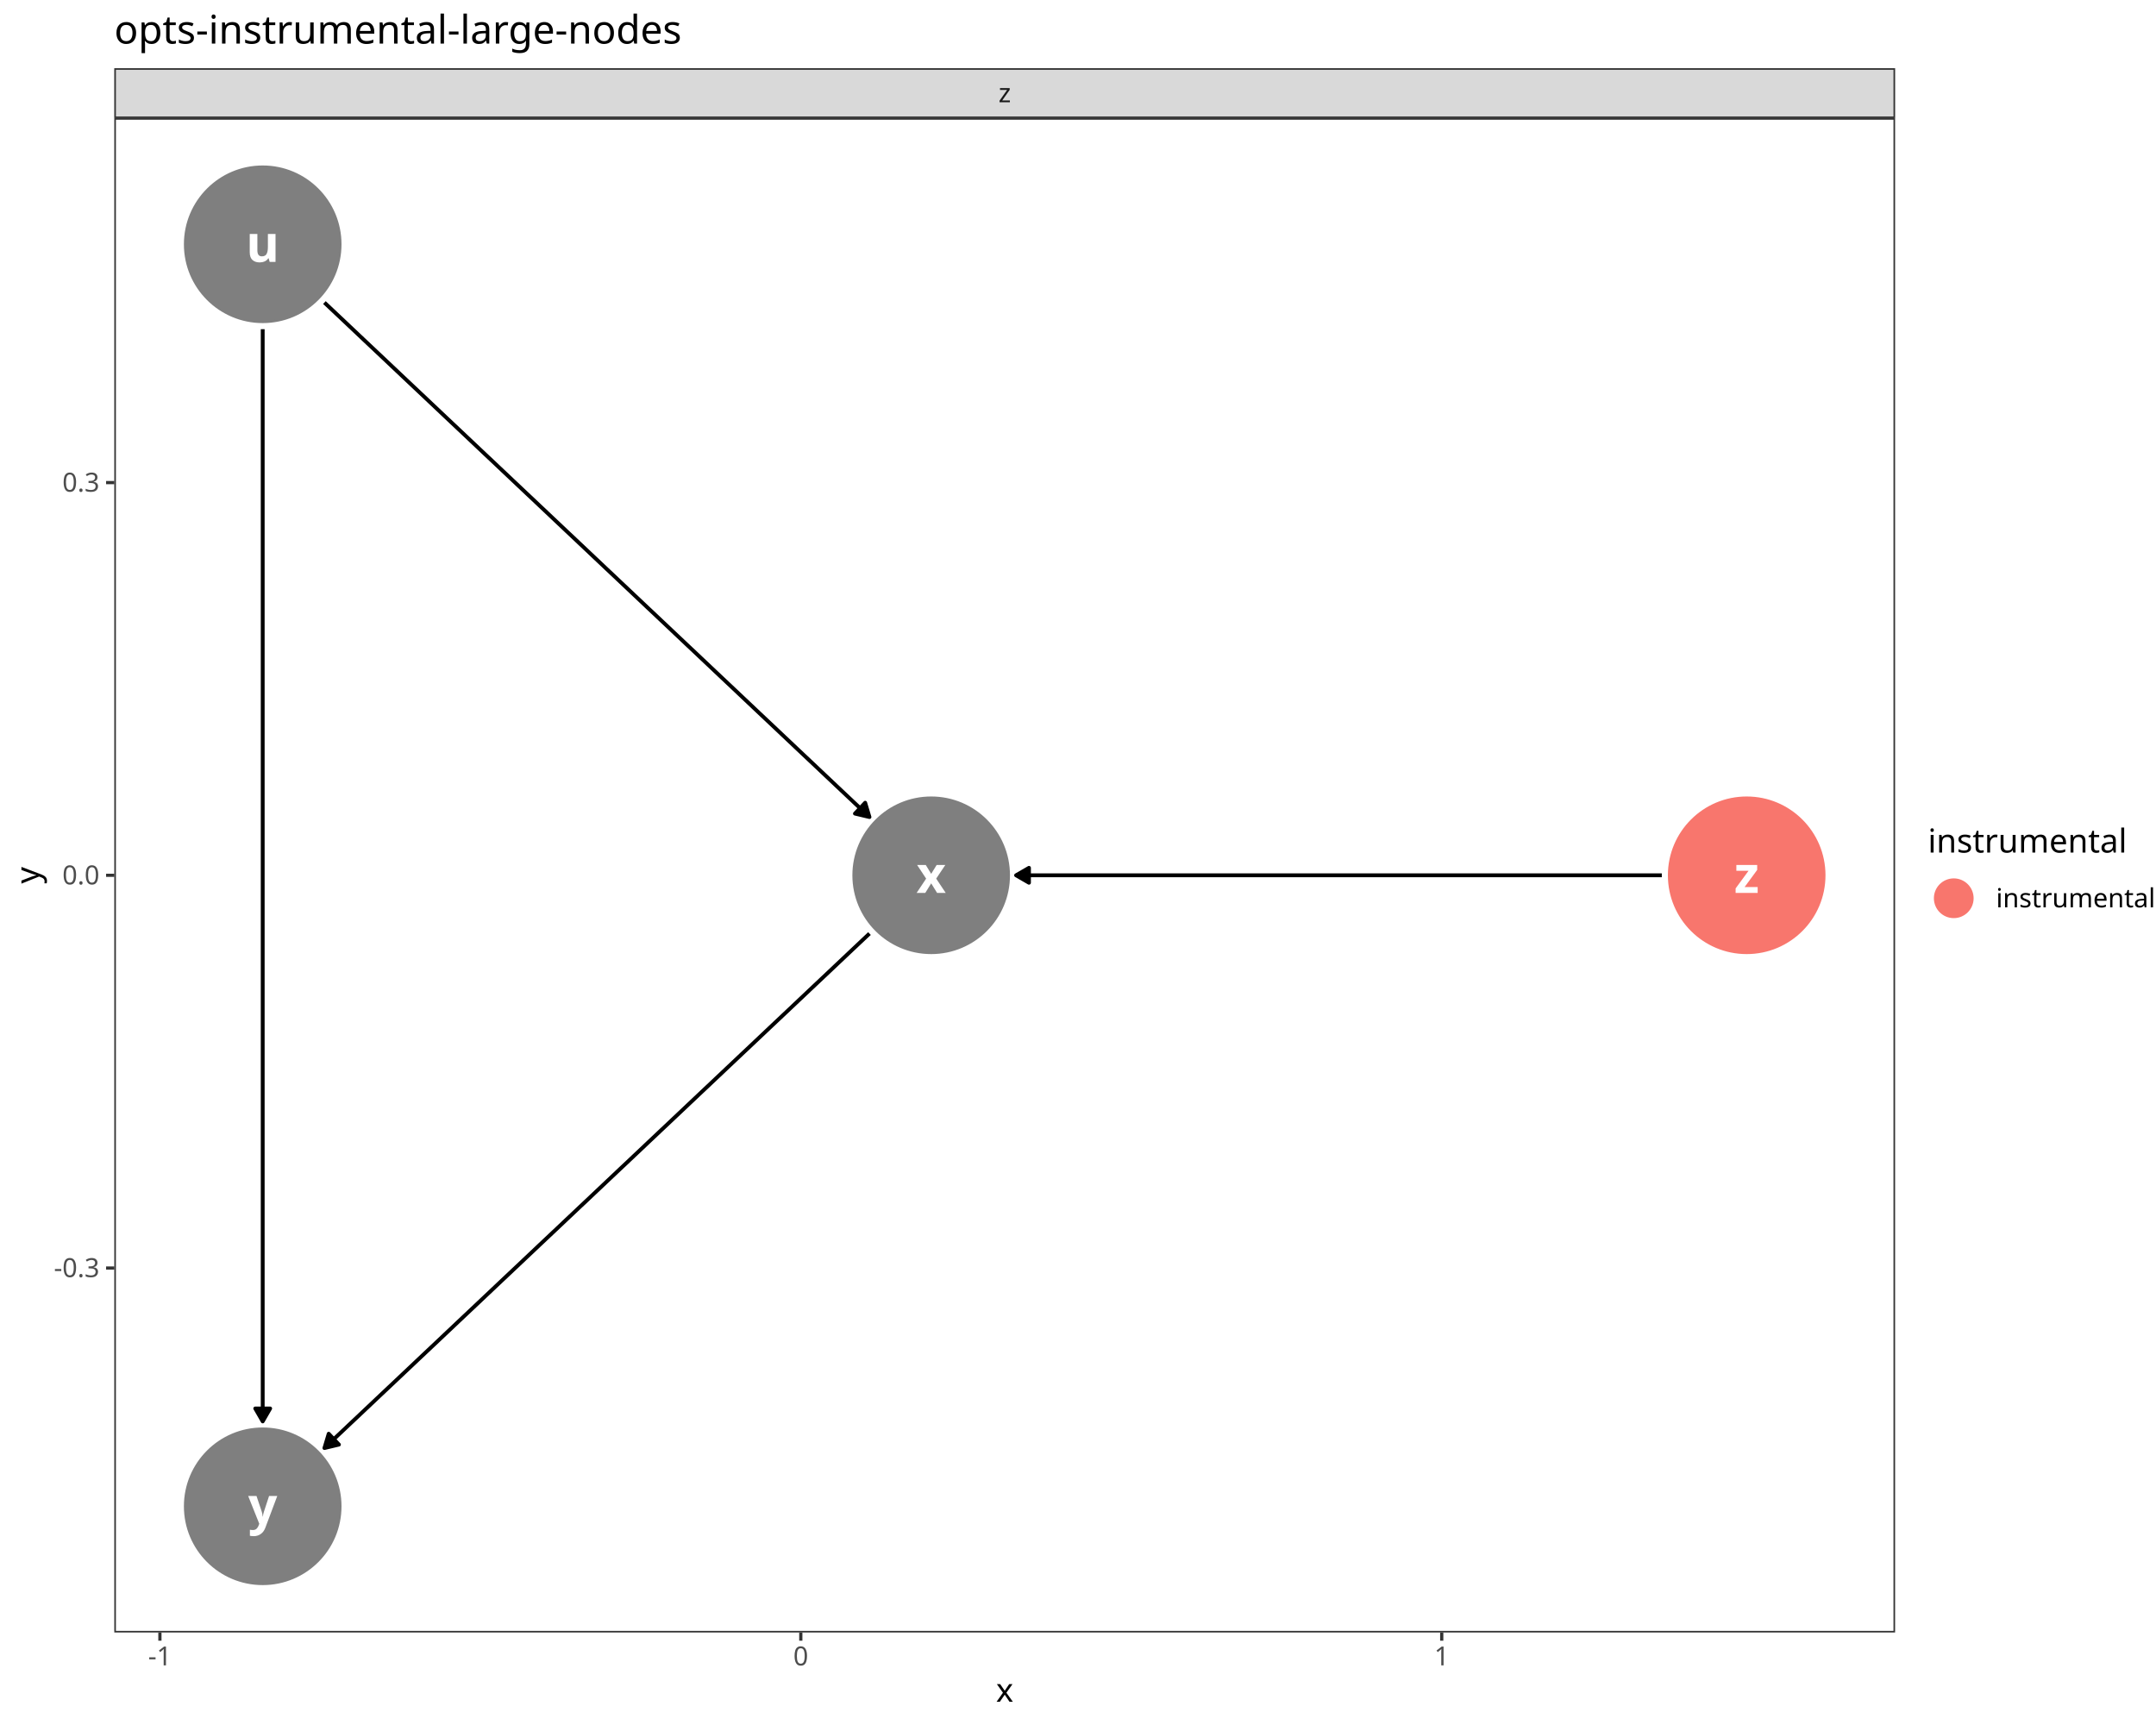
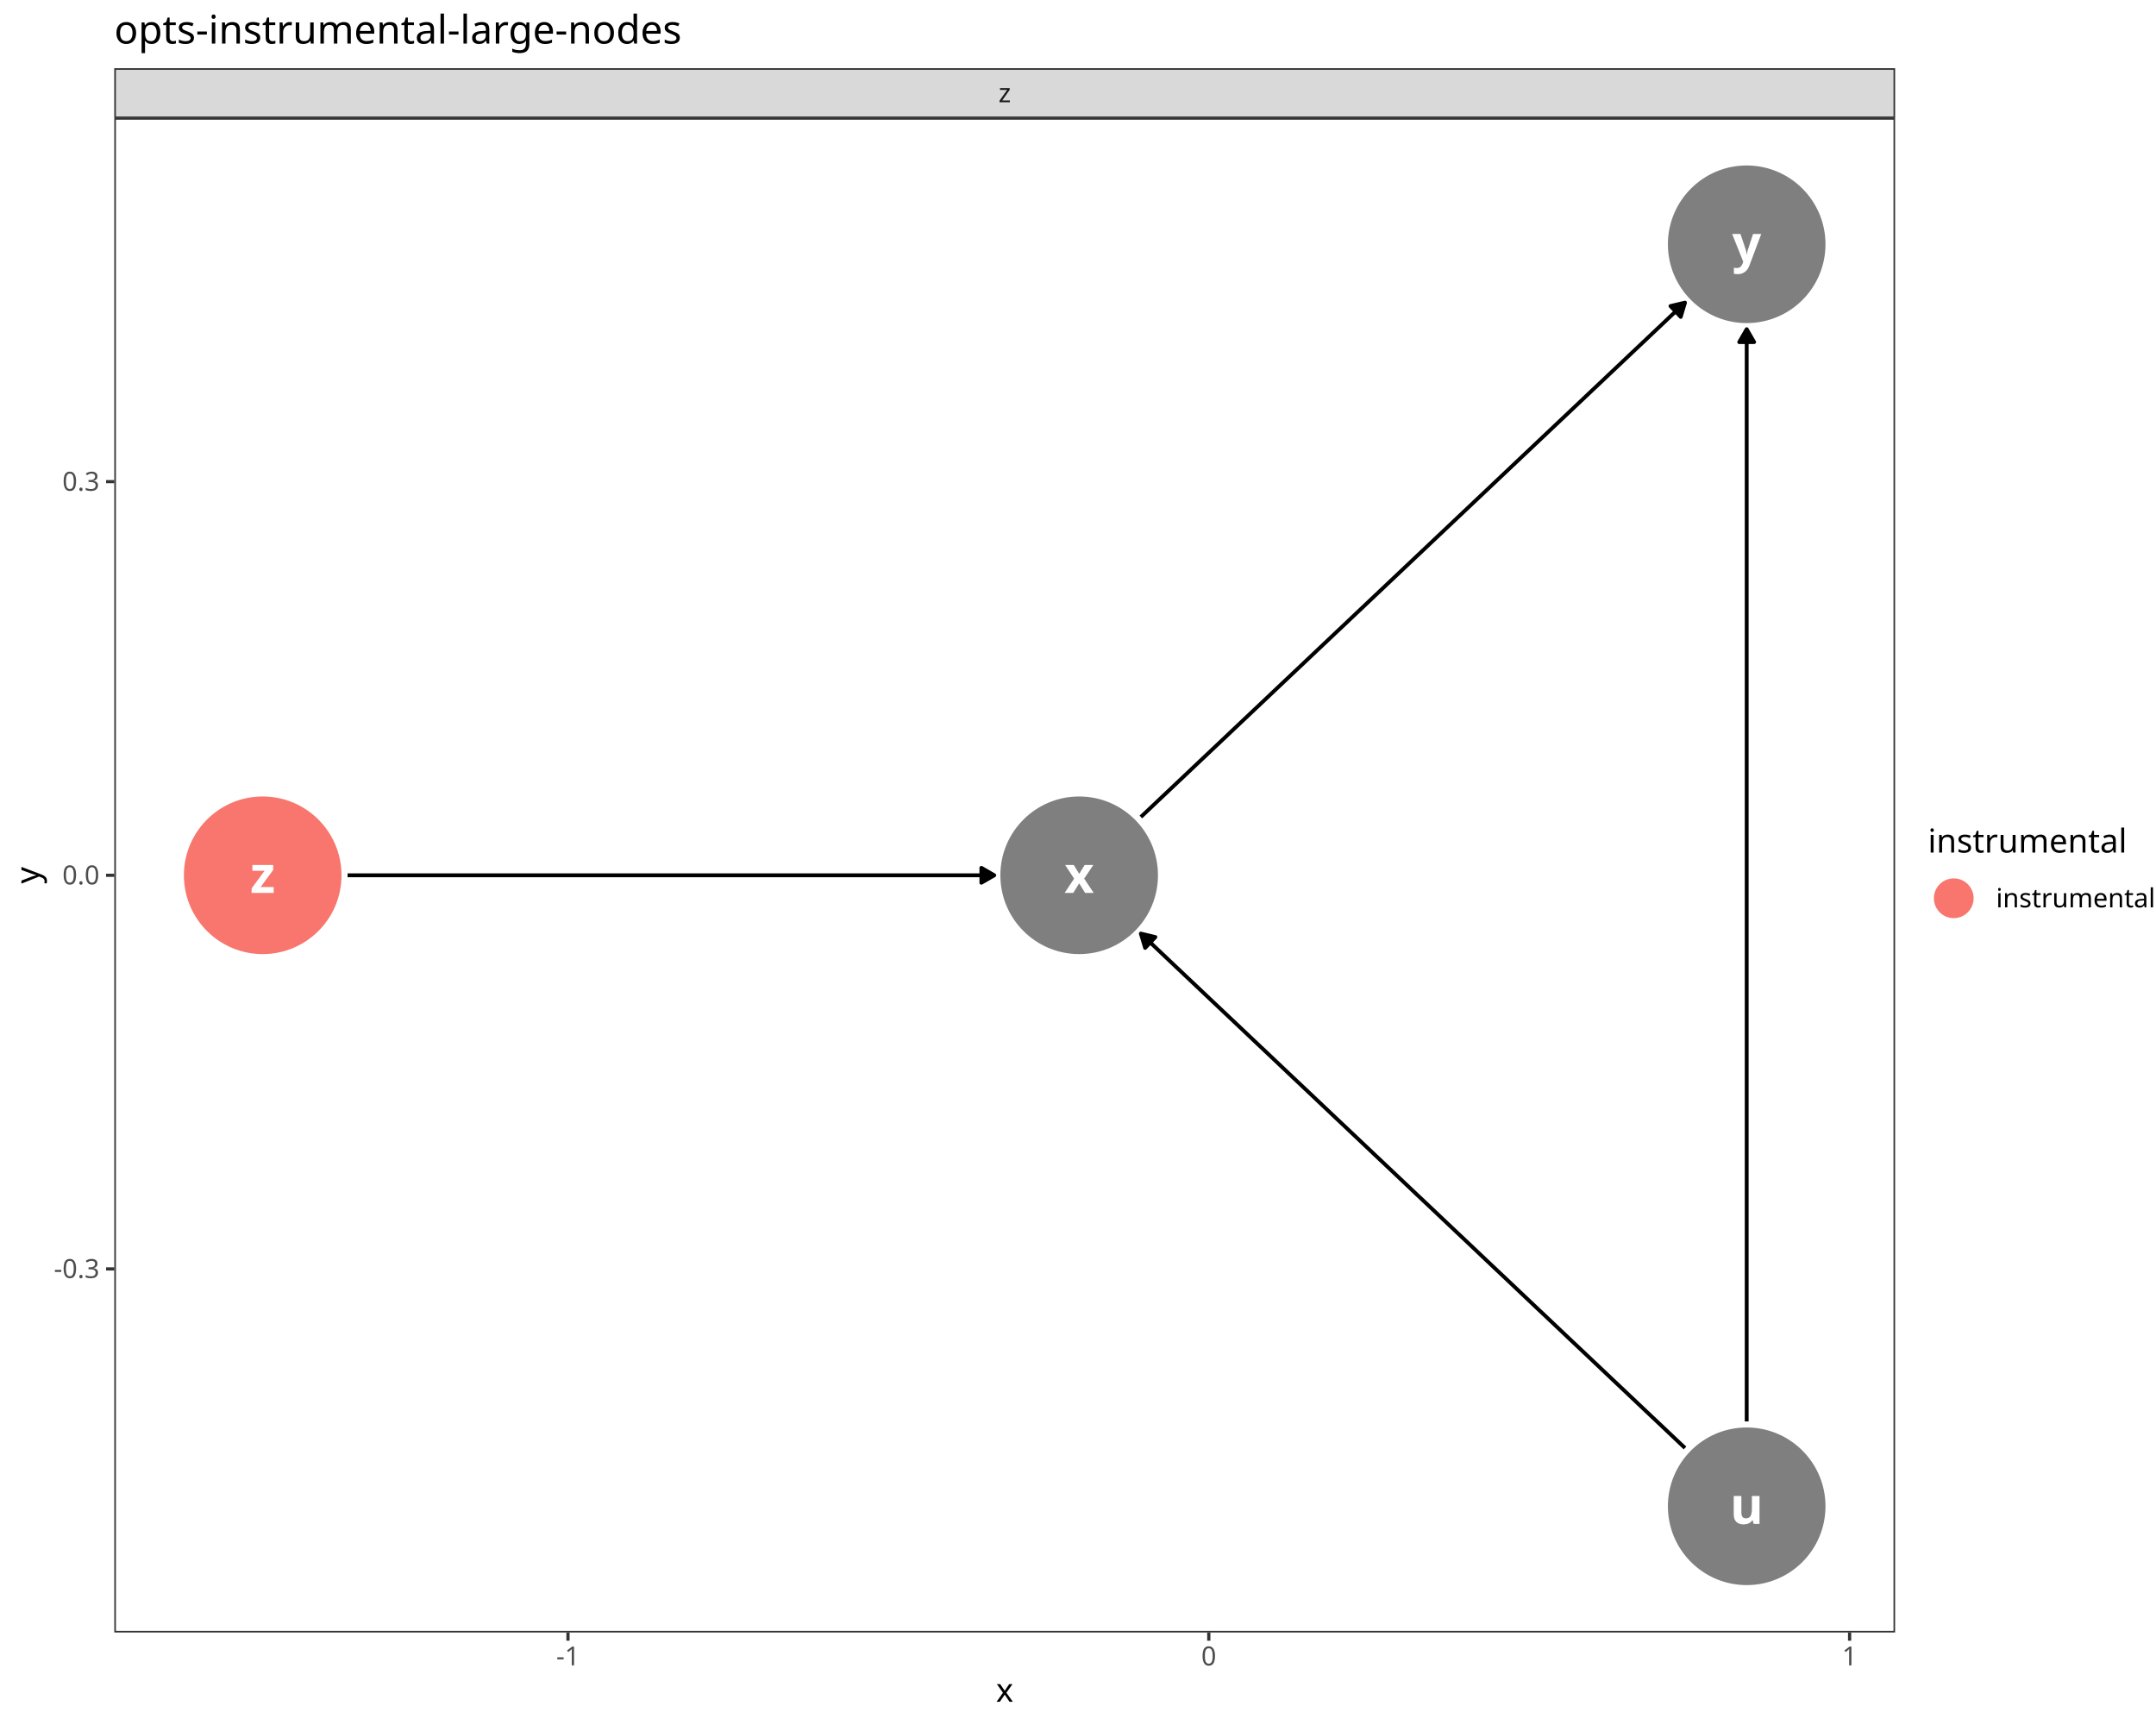
<svg xmlns="http://www.w3.org/2000/svg" class="svglite" data-engine-version="2.0" width="720.00pt" height="576.00pt" viewBox="0 0 720.00 576.00">
  <defs>
    <style type="text/css">
    .svglite line, .svglite polyline, .svglite polygon, .svglite path, .svglite rect, .svglite circle {
      fill: none;
      stroke: #000000;
      stroke-linecap: round;
      stroke-linejoin: round;
      stroke-miterlimit: 10.00;
    }
  </style>
  </defs>
  <rect width="100%" height="100%" style="stroke: none; fill: #FFFFFF;" />
  <defs>
    <clipPath id="cpMC4wMHw3MjAuMDB8MC4wMHw1NzYuMDA=">
      <rect x="0.00" y="0.00" width="720.00" height="576.00" />
    </clipPath>
  </defs>
  <g clip-path="url(#cpMC4wMHw3MjAuMDB8MC4wMHw1NzYuMDA=)">
    <rect x="-0" y="0.00" width="720.00" height="576.00" style="stroke-width: 1.07; stroke: #FFFFFF; fill: #FFFFFF;" />
  </g>
  <defs>
    <clipPath id="cpMzguMTd8NjMyLjg3fDM5LjQzfDU0NS4xMQ==">
      <rect x="38.17" y="39.43" width="594.70" height="505.68" />
    </clipPath>
  </defs>
  <g clip-path="url(#cpMzguMTd8NjMyLjg3fDM5LjQzfDU0NS4xMQ==)">
    <rect x="38.17" y="39.43" width="594.70" height="505.68" style="stroke-width: 1.07; stroke: none; fill: #FFFFFF;" />
-     <circle cx="87.73" cy="81.57" r="25.96" style="stroke-width: 0.71; stroke: #7F7F7F; fill: #7F7F7F;" />
-     <circle cx="310.97" cy="292.27" r="25.96" style="stroke-width: 0.71; stroke: #7F7F7F; fill: #7F7F7F;" />
-     <circle cx="87.73" cy="502.97" r="25.96" style="stroke-width: 0.71; stroke: #7F7F7F; fill: #7F7F7F;" />
-     <circle cx="583.31" cy="292.27" r="25.96" style="stroke-width: 0.71; stroke: #F8766D; fill: #F8766D;" />
-     <polyline points="108.34,101.03 110.28,102.86 112.53,104.98 114.79,107.11 117.04,109.24 119.30,111.37 121.55,113.50 123.81,115.63 126.06,117.75 128.32,119.88 130.57,122.01 132.83,124.14 135.08,126.27 137.34,128.40 139.59,130.52 141.85,132.65 144.10,134.78 146.36,136.91 148.61,139.04 150.87,141.17 153.12,143.29 155.38,145.42 157.63,147.55 159.89,149.68 162.14,151.81 164.40,153.93 166.65,156.06 168.91,158.19 171.16,160.32 173.42,162.45 175.67,164.58 177.93,166.70 180.18,168.83 182.44,170.96 184.69,173.09 186.95,175.22 189.20,177.35 191.46,179.47 193.71,181.60 195.97,183.73 198.22,185.86 200.48,187.99 202.73,190.12 204.99,192.24 207.24,194.37 209.50,196.50 211.75,198.63 214.01,200.76 216.26,202.89 218.52,205.01 220.77,207.14 223.03,209.27 225.28,211.40 227.54,213.53 229.79,215.66 232.05,217.78 234.30,219.91 236.56,222.04 238.81,224.17 241.07,226.30 243.32,228.42 245.58,230.55 247.83,232.68 250.09,234.81 252.34,236.94 254.60,239.07 256.85,241.19 259.11,243.32 261.36,245.45 263.62,247.58 265.87,249.71 268.13,251.84 270.38,253.96 272.64,256.09 274.89,258.22 277.15,260.35 279.40,262.48 281.66,264.61 283.91,266.73 286.17,268.86 288.42,270.99 290.36,272.82 " style="stroke-width: 1.28; stroke-linecap: butt;" />
-     <polygon points="285.51,271.67 290.36,272.82 288.93,268.04 " style="stroke-width: 1.28; stroke-linecap: butt; fill: #000000;" />
-     <polyline points="87.73,109.92 87.73,111.37 87.73,115.63 87.73,119.88 87.73,124.14 87.73,128.40 87.73,132.65 87.73,136.91 87.73,141.17 87.73,145.42 87.73,149.68 87.73,153.93 87.73,158.19 87.73,162.45 87.73,166.70 87.73,170.96 87.73,175.22 87.73,179.47 87.73,183.73 87.73,187.99 87.73,192.24 87.73,196.50 87.73,200.76 87.73,205.01 87.73,209.27 87.73,213.53 87.73,217.78 87.73,222.04 87.73,226.30 87.73,230.55 87.73,234.81 87.73,239.07 87.73,243.32 87.73,247.58 87.73,251.84 87.73,256.09 87.73,260.35 87.73,264.61 87.73,268.86 87.73,273.12 87.73,277.38 87.73,281.63 87.73,285.89 87.73,290.14 87.73,294.40 87.73,298.66 87.73,302.91 87.73,307.17 87.73,311.43 87.73,315.68 87.73,319.94 87.73,324.20 87.73,328.45 87.73,332.71 87.73,336.97 87.73,341.22 87.73,345.48 87.73,349.74 87.73,353.99 87.73,358.25 87.73,362.51 87.73,366.76 87.73,371.02 87.73,375.28 87.73,379.53 87.73,383.79 87.73,388.05 87.73,392.30 87.73,396.56 87.73,400.82 87.73,405.07 87.73,409.33 87.73,413.58 87.73,417.84 87.73,422.10 87.73,426.35 87.73,430.61 87.73,434.87 87.73,439.12 87.73,443.38 87.73,447.64 87.73,451.89 87.73,456.15 87.73,460.41 87.73,464.66 87.73,468.92 87.73,473.18 87.73,474.63 " style="stroke-width: 1.28; stroke-linecap: butt;" />
-     <polygon points="85.24,470.31 87.73,474.63 90.22,470.31 " style="stroke-width: 1.28; stroke-linecap: butt; fill: #000000;" />
-     <polyline points="290.36,311.73 288.42,313.56 286.17,315.68 283.91,317.81 281.66,319.94 279.40,322.07 277.15,324.20 274.89,326.33 272.64,328.45 270.38,330.58 268.13,332.71 265.87,334.84 263.62,336.97 261.36,339.10 259.11,341.22 256.85,343.35 254.60,345.48 252.34,347.61 250.09,349.74 247.83,351.86 245.58,353.99 243.32,356.12 241.07,358.25 238.81,360.38 236.56,362.51 234.30,364.63 232.05,366.76 229.79,368.89 227.54,371.02 225.28,373.15 223.03,375.28 220.77,377.40 218.52,379.53 216.26,381.66 214.01,383.79 211.75,385.92 209.50,388.05 207.24,390.17 204.99,392.30 202.73,394.43 200.48,396.56 198.22,398.69 195.97,400.82 193.71,402.94 191.46,405.07 189.20,407.20 186.95,409.33 184.69,411.46 182.44,413.58 180.18,415.71 177.93,417.84 175.67,419.97 173.42,422.10 171.16,424.23 168.91,426.35 166.65,428.48 164.40,430.61 162.14,432.74 159.89,434.87 157.63,437.00 155.38,439.12 153.12,441.25 150.87,443.38 148.61,445.51 146.36,447.64 144.10,449.77 141.85,451.89 139.59,454.02 137.34,456.15 135.08,458.28 132.83,460.41 130.57,462.54 128.32,464.66 126.06,466.79 123.81,468.92 121.55,471.05 119.30,473.18 117.04,475.30 114.79,477.43 112.53,479.56 110.28,481.69 108.34,483.52 " style="stroke-width: 1.28; stroke-linecap: butt;" />
-     <polygon points="109.77,478.74 108.34,483.52 113.19,482.37 " style="stroke-width: 1.28; stroke-linecap: butt; fill: #000000;" />
-     <polyline points="554.96,292.27 553.05,292.27 550.30,292.27 547.55,292.27 544.80,292.27 542.04,292.27 539.29,292.27 536.54,292.27 533.79,292.27 531.04,292.27 528.29,292.27 525.54,292.27 522.79,292.27 520.04,292.27 517.29,292.27 514.54,292.27 511.79,292.27 509.03,292.27 506.28,292.27 503.53,292.27 500.78,292.27 498.03,292.27 495.28,292.27 492.53,292.27 489.78,292.27 487.03,292.27 484.28,292.27 481.53,292.27 478.78,292.27 476.02,292.27 473.27,292.27 470.52,292.27 467.77,292.27 465.02,292.27 462.27,292.27 459.52,292.27 456.77,292.27 454.02,292.27 451.27,292.27 448.52,292.27 445.77,292.27 443.01,292.27 440.26,292.27 437.51,292.27 434.76,292.27 432.01,292.27 429.26,292.27 426.51,292.27 423.76,292.27 421.01,292.27 418.26,292.27 415.51,292.27 412.76,292.27 410.00,292.27 407.25,292.27 404.50,292.27 401.75,292.27 399.00,292.27 396.25,292.27 393.50,292.27 390.75,292.27 388.00,292.27 385.25,292.27 382.50,292.27 379.75,292.27 376.99,292.27 374.24,292.27 371.49,292.27 368.74,292.27 365.99,292.27 363.24,292.27 360.49,292.27 357.74,292.27 354.99,292.27 352.24,292.27 349.49,292.27 346.74,292.27 343.98,292.27 341.23,292.27 339.32,292.27 " style="stroke-width: 1.28; stroke-linecap: butt;" />
-     <polygon points="343.63,289.78 339.32,292.27 343.63,294.76 " style="stroke-width: 1.28; stroke-linecap: butt; fill: #000000;" />
-     <text x="87.73" y="87.45" text-anchor="middle" style="font-size: 17.07px; font-weight: bold; fill: #FFFFFF; font-family: sans;" textLength="9.50px" lengthAdjust="spacingAndGlyphs">u</text>
-     <text x="310.97" y="298.15" text-anchor="middle" style="font-size: 17.07px; font-weight: bold; fill: #FFFFFF; font-family: sans;" textLength="8.54px" lengthAdjust="spacingAndGlyphs">x</text>
-     <text x="87.73" y="508.85" text-anchor="middle" style="font-size: 17.07px; font-weight: bold; fill: #FFFFFF; font-family: sans;" textLength="8.54px" lengthAdjust="spacingAndGlyphs">y</text>
-     <text x="583.31" y="298.15" text-anchor="middle" style="font-size: 17.07px; font-weight: bold; fill: #FFFFFF; font-family: sans;" textLength="8.54px" lengthAdjust="spacingAndGlyphs">z</text>
+     <circle cx="583.31" cy="502.97" r="25.96" style="stroke-width: 0.71; stroke: #7F7F7F; fill: #7F7F7F;" />
+     <circle cx="360.39" cy="292.27" r="25.96" style="stroke-width: 0.71; stroke: #7F7F7F; fill: #7F7F7F;" />
+     <circle cx="583.31" cy="81.57" r="25.96" style="stroke-width: 0.71; stroke: #7F7F7F; fill: #7F7F7F;" />
+     <circle cx="87.73" cy="292.27" r="25.96" style="stroke-width: 0.71; stroke: #F8766D; fill: #F8766D;" />
+     <polyline points="562.71,483.50 560.79,481.69 558.54,479.56 556.29,477.43 554.04,475.30 551.78,473.18 549.53,471.05 547.28,468.92 545.03,466.79 542.78,464.66 540.53,462.54 538.27,460.41 536.02,458.28 533.77,456.15 531.52,454.02 529.27,451.89 527.02,449.77 524.76,447.64 522.51,445.51 520.26,443.38 518.01,441.25 515.76,439.12 513.50,437.00 511.25,434.87 509.00,432.74 506.75,430.61 504.50,428.48 502.25,426.35 499.99,424.23 497.74,422.10 495.49,419.97 493.24,417.84 490.99,415.71 488.74,413.58 486.48,411.46 484.23,409.33 481.98,407.20 479.73,405.07 477.48,402.94 475.23,400.82 472.97,398.69 470.72,396.56 468.47,394.43 466.22,392.30 463.97,390.17 461.72,388.05 459.46,385.92 457.21,383.79 454.96,381.66 452.71,379.53 450.46,377.40 448.21,375.28 445.95,373.15 443.70,371.02 441.45,368.89 439.20,366.76 436.95,364.63 434.70,362.51 432.44,360.38 430.19,358.25 427.94,356.12 425.69,353.99 423.44,351.86 421.19,349.74 418.93,347.61 416.68,345.48 414.43,343.35 412.18,341.22 409.93,339.10 407.68,336.97 405.42,334.84 403.17,332.71 400.92,330.58 398.67,328.45 396.42,326.33 394.17,324.20 391.91,322.07 389.66,319.94 387.41,317.81 385.16,315.68 382.91,313.56 380.99,311.74 " style="stroke-width: 1.28; stroke-linecap: butt;" />
+     <polygon points="385.84,312.90 380.99,311.74 382.42,316.52 " style="stroke-width: 1.28; stroke-linecap: butt; fill: #000000;" />
+     <polyline points="583.31,474.63 583.31,473.18 583.31,468.92 583.31,464.66 583.31,460.41 583.31,456.15 583.31,451.89 583.31,447.64 583.31,443.38 583.31,439.12 583.31,434.87 583.31,430.61 583.31,426.35 583.31,422.10 583.31,417.84 583.31,413.58 583.31,409.33 583.31,405.07 583.31,400.82 583.31,396.56 583.31,392.30 583.31,388.05 583.31,383.79 583.31,379.53 583.31,375.28 583.31,371.02 583.31,366.76 583.31,362.51 583.31,358.25 583.31,353.99 583.31,349.74 583.31,345.48 583.31,341.22 583.31,336.97 583.31,332.71 583.31,328.45 583.31,324.20 583.31,319.94 583.31,315.68 583.31,311.43 583.31,307.17 583.31,302.91 583.31,298.66 583.31,294.40 583.31,290.14 583.31,285.89 583.31,281.63 583.31,277.38 583.31,273.12 583.31,268.86 583.31,264.61 583.31,260.35 583.31,256.09 583.31,251.84 583.31,247.58 583.31,243.32 583.31,239.07 583.31,234.81 583.31,230.55 583.31,226.30 583.31,222.04 583.31,217.78 583.31,213.53 583.31,209.27 583.31,205.01 583.31,200.76 583.31,196.50 583.31,192.24 583.31,187.99 583.31,183.73 583.31,179.47 583.31,175.22 583.31,170.96 583.31,166.70 583.31,162.45 583.31,158.19 583.31,153.93 583.31,149.68 583.31,145.42 583.31,141.17 583.31,136.91 583.31,132.65 583.31,128.40 583.31,124.14 583.31,119.88 583.31,115.63 583.31,111.37 583.31,109.92 " style="stroke-width: 1.28; stroke-linecap: butt;" />
+     <polygon points="585.80,114.23 583.31,109.92 580.82,114.23 " style="stroke-width: 1.28; stroke-linecap: butt; fill: #000000;" />
+     <polyline points="380.99,272.80 382.91,270.99 385.16,268.86 387.41,266.73 389.66,264.61 391.91,262.48 394.17,260.35 396.42,258.22 398.67,256.09 400.92,253.96 403.17,251.84 405.42,249.71 407.68,247.58 409.93,245.45 412.18,243.32 414.43,241.19 416.68,239.07 418.93,236.94 421.19,234.81 423.44,232.68 425.69,230.55 427.94,228.42 430.19,226.30 432.44,224.17 434.70,222.04 436.95,219.91 439.20,217.78 441.45,215.66 443.70,213.53 445.95,211.40 448.21,209.27 450.46,207.14 452.71,205.01 454.96,202.89 457.21,200.76 459.46,198.63 461.72,196.50 463.97,194.37 466.22,192.24 468.47,190.12 470.72,187.99 472.97,185.86 475.23,183.73 477.48,181.60 479.73,179.47 481.98,177.35 484.23,175.22 486.48,173.09 488.74,170.96 490.99,168.83 493.24,166.70 495.49,164.58 497.74,162.45 499.99,160.32 502.25,158.19 504.50,156.06 506.75,153.93 509.00,151.81 511.25,149.68 513.50,147.55 515.76,145.42 518.01,143.29 520.26,141.17 522.51,139.04 524.76,136.91 527.02,134.78 529.27,132.65 531.52,130.52 533.77,128.40 536.02,126.27 538.27,124.14 540.53,122.01 542.78,119.88 545.03,117.75 547.28,115.63 549.53,113.50 551.78,111.37 554.04,109.24 556.29,107.11 558.54,104.98 560.79,102.86 562.71,101.05 " style="stroke-width: 1.28; stroke-linecap: butt;" />
+     <polygon points="561.28,105.82 562.71,101.05 557.86,102.20 " style="stroke-width: 1.28; stroke-linecap: butt; fill: #000000;" />
+     <polyline points="116.07,292.27 118.02,292.27 120.78,292.27 123.53,292.27 126.29,292.27 129.04,292.27 131.79,292.27 134.55,292.27 137.30,292.27 140.06,292.27 142.81,292.27 145.56,292.27 148.32,292.27 151.07,292.27 153.83,292.27 156.58,292.27 159.34,292.27 162.09,292.27 164.84,292.27 167.60,292.27 170.35,292.27 173.11,292.27 175.86,292.27 178.61,292.27 181.37,292.27 184.12,292.27 186.88,292.27 189.63,292.27 192.39,292.27 195.14,292.27 197.89,292.27 200.65,292.27 203.40,292.27 206.16,292.27 208.91,292.27 211.66,292.27 214.42,292.27 217.17,292.27 219.93,292.27 222.68,292.27 225.44,292.27 228.19,292.27 230.94,292.27 233.70,292.27 236.45,292.27 239.21,292.27 241.96,292.27 244.71,292.27 247.47,292.27 250.22,292.27 252.98,292.27 255.73,292.27 258.49,292.27 261.24,292.27 263.99,292.27 266.75,292.27 269.50,292.27 272.26,292.27 275.01,292.27 277.77,292.27 280.52,292.27 283.27,292.27 286.03,292.27 288.78,292.27 291.54,292.27 294.29,292.27 297.04,292.27 299.80,292.27 302.55,292.27 305.31,292.27 308.06,292.27 310.82,292.27 313.57,292.27 316.32,292.27 319.08,292.27 321.83,292.27 324.59,292.27 327.34,292.27 330.09,292.27 332.04,292.27 " style="stroke-width: 1.28; stroke-linecap: butt;" />
+     <polygon points="327.73,294.76 332.04,292.27 327.73,289.78 " style="stroke-width: 1.28; stroke-linecap: butt; fill: #000000;" />
+     <text x="583.31" y="508.85" text-anchor="middle" style="font-size: 17.07px; font-weight: bold; fill: #FFFFFF; font-family: sans;" textLength="9.50px" lengthAdjust="spacingAndGlyphs">u</text>
+     <text x="360.39" y="298.15" text-anchor="middle" style="font-size: 17.07px; font-weight: bold; fill: #FFFFFF; font-family: sans;" textLength="8.54px" lengthAdjust="spacingAndGlyphs">x</text>
+     <text x="583.31" y="87.45" text-anchor="middle" style="font-size: 17.07px; font-weight: bold; fill: #FFFFFF; font-family: sans;" textLength="8.54px" lengthAdjust="spacingAndGlyphs">y</text>
+     <text x="87.73" y="298.15" text-anchor="middle" style="font-size: 17.07px; font-weight: bold; fill: #FFFFFF; font-family: sans;" textLength="8.54px" lengthAdjust="spacingAndGlyphs">z</text>
    <rect x="38.17" y="39.43" width="594.70" height="505.68" style="stroke-width: 1.07; stroke: #333333;" />
  </g>
  <g clip-path="url(#cpMC4wMHw3MjAuMDB8MC4wMHw1NzYuMDA=)">
</g>
  <defs>
    <clipPath id="cpMzguMTd8NjMyLjg3fDIyLjc4fDM5LjQz">
      <rect x="38.17" y="22.78" width="594.70" height="16.65" />
    </clipPath>
  </defs>
  <g clip-path="url(#cpMzguMTd8NjMyLjg3fDIyLjc4fDM5LjQz)">
    <rect x="38.17" y="22.78" width="594.70" height="16.65" style="stroke-width: 1.07; stroke: #333333; fill: #D9D9D9;" />
    <text x="335.52" y="34.14" text-anchor="middle" style="font-size: 8.80px; fill: #1A1A1A; font-family: sans;" textLength="4.40px" lengthAdjust="spacingAndGlyphs">z</text>
  </g>
  <g clip-path="url(#cpMC4wMHw3MjAuMDB8MC4wMHw1NzYuMDA=)">
-     <polyline points="53.40,547.85 53.40,545.11 " style="stroke-width: 1.07; stroke: #333333; stroke-linecap: butt;" />
-     <polyline points="267.43,547.85 267.43,545.11 " style="stroke-width: 1.07; stroke: #333333; stroke-linecap: butt;" />
-     <polyline points="481.47,547.85 481.47,545.11 " style="stroke-width: 1.07; stroke: #333333; stroke-linecap: butt;" />
-     <text x="53.40" y="556.10" text-anchor="middle" style="font-size: 8.80px; fill: #4D4D4D; font-family: sans;" textLength="7.82px" lengthAdjust="spacingAndGlyphs">-1</text>
-     <text x="267.43" y="556.10" text-anchor="middle" style="font-size: 8.80px; fill: #4D4D4D; font-family: sans;" textLength="4.89px" lengthAdjust="spacingAndGlyphs">0</text>
-     <text x="481.47" y="556.10" text-anchor="middle" style="font-size: 8.80px; fill: #4D4D4D; font-family: sans;" textLength="4.89px" lengthAdjust="spacingAndGlyphs">1</text>
-     <text x="33.24" y="426.44" text-anchor="end" style="font-size: 8.80px; fill: #4D4D4D; font-family: sans;" textLength="15.16px" lengthAdjust="spacingAndGlyphs">-0.3</text>
+     <polyline points="189.68,547.85 189.68,545.11 " style="stroke-width: 1.07; stroke: #333333; stroke-linecap: butt;" />
+     <polyline points="403.68,547.85 403.68,545.11 " style="stroke-width: 1.07; stroke: #333333; stroke-linecap: butt;" />
+     <polyline points="617.68,547.85 617.68,545.11 " style="stroke-width: 1.07; stroke: #333333; stroke-linecap: butt;" />
+     <text x="189.68" y="556.10" text-anchor="middle" style="font-size: 8.80px; fill: #4D4D4D; font-family: sans;" textLength="7.82px" lengthAdjust="spacingAndGlyphs">-1</text>
+     <text x="403.68" y="556.10" text-anchor="middle" style="font-size: 8.80px; fill: #4D4D4D; font-family: sans;" textLength="4.89px" lengthAdjust="spacingAndGlyphs">0</text>
+     <text x="617.68" y="556.10" text-anchor="middle" style="font-size: 8.80px; fill: #4D4D4D; font-family: sans;" textLength="4.89px" lengthAdjust="spacingAndGlyphs">1</text>
+     <text x="33.24" y="426.74" text-anchor="end" style="font-size: 8.80px; fill: #4D4D4D; font-family: sans;" textLength="15.16px" lengthAdjust="spacingAndGlyphs">-0.3</text>
    <text x="33.24" y="295.30" text-anchor="end" style="font-size: 8.80px; fill: #4D4D4D; font-family: sans;" textLength="12.23px" lengthAdjust="spacingAndGlyphs">0.0</text>
-     <text x="33.24" y="164.17" text-anchor="end" style="font-size: 8.80px; fill: #4D4D4D; font-family: sans;" textLength="12.23px" lengthAdjust="spacingAndGlyphs">0.3</text>
-     <polyline points="35.43,423.41 38.17,423.41 " style="stroke-width: 1.07; stroke: #333333; stroke-linecap: butt;" />
+     <text x="33.24" y="163.86" text-anchor="end" style="font-size: 8.80px; fill: #4D4D4D; font-family: sans;" textLength="12.23px" lengthAdjust="spacingAndGlyphs">0.3</text>
+     <polyline points="35.43,423.71 38.17,423.71 " style="stroke-width: 1.07; stroke: #333333; stroke-linecap: butt;" />
    <polyline points="35.43,292.27 38.17,292.27 " style="stroke-width: 1.07; stroke: #333333; stroke-linecap: butt;" />
-     <polyline points="35.43,161.14 38.17,161.14 " style="stroke-width: 1.07; stroke: #333333; stroke-linecap: butt;" />
+     <polyline points="35.43,160.83 38.17,160.83 " style="stroke-width: 1.07; stroke: #333333; stroke-linecap: butt;" />
    <text x="335.52" y="568.24" text-anchor="middle" style="font-size: 11.00px; font-family: sans;" textLength="5.50px" lengthAdjust="spacingAndGlyphs">x</text>
    <text transform="translate(13.05,292.27) rotate(-90)" text-anchor="middle" style="font-size: 11.00px; font-family: sans;" textLength="5.50px" lengthAdjust="spacingAndGlyphs">y</text>
    <rect x="643.82" y="275.97" width="70.70" height="32.61" style="stroke-width: 1.07; stroke: none; fill: #FFFFFF;" />
    <text x="643.82" y="284.68" style="font-size: 11.00px; font-family: sans;" textLength="59.92px" lengthAdjust="spacingAndGlyphs">instrumental</text>
    <rect x="643.82" y="291.30" width="17.28" height="17.28" style="stroke-width: 1.07; stroke: none; fill: #FFFFFF;" />
    <circle cx="652.46" cy="299.94" r="6.40" style="stroke-width: 0.47; stroke: #F8766D; fill: #F8766D;" />
    <text x="666.58" y="302.97" style="font-size: 8.80px; font-family: sans;" textLength="47.94px" lengthAdjust="spacingAndGlyphs">instrumental</text>
    <text x="38.17" y="14.56" style="font-size: 13.20px; font-family: sans;" textLength="175.37px" lengthAdjust="spacingAndGlyphs">opts-instrumental-large-nodes</text>
  </g>
</svg>
